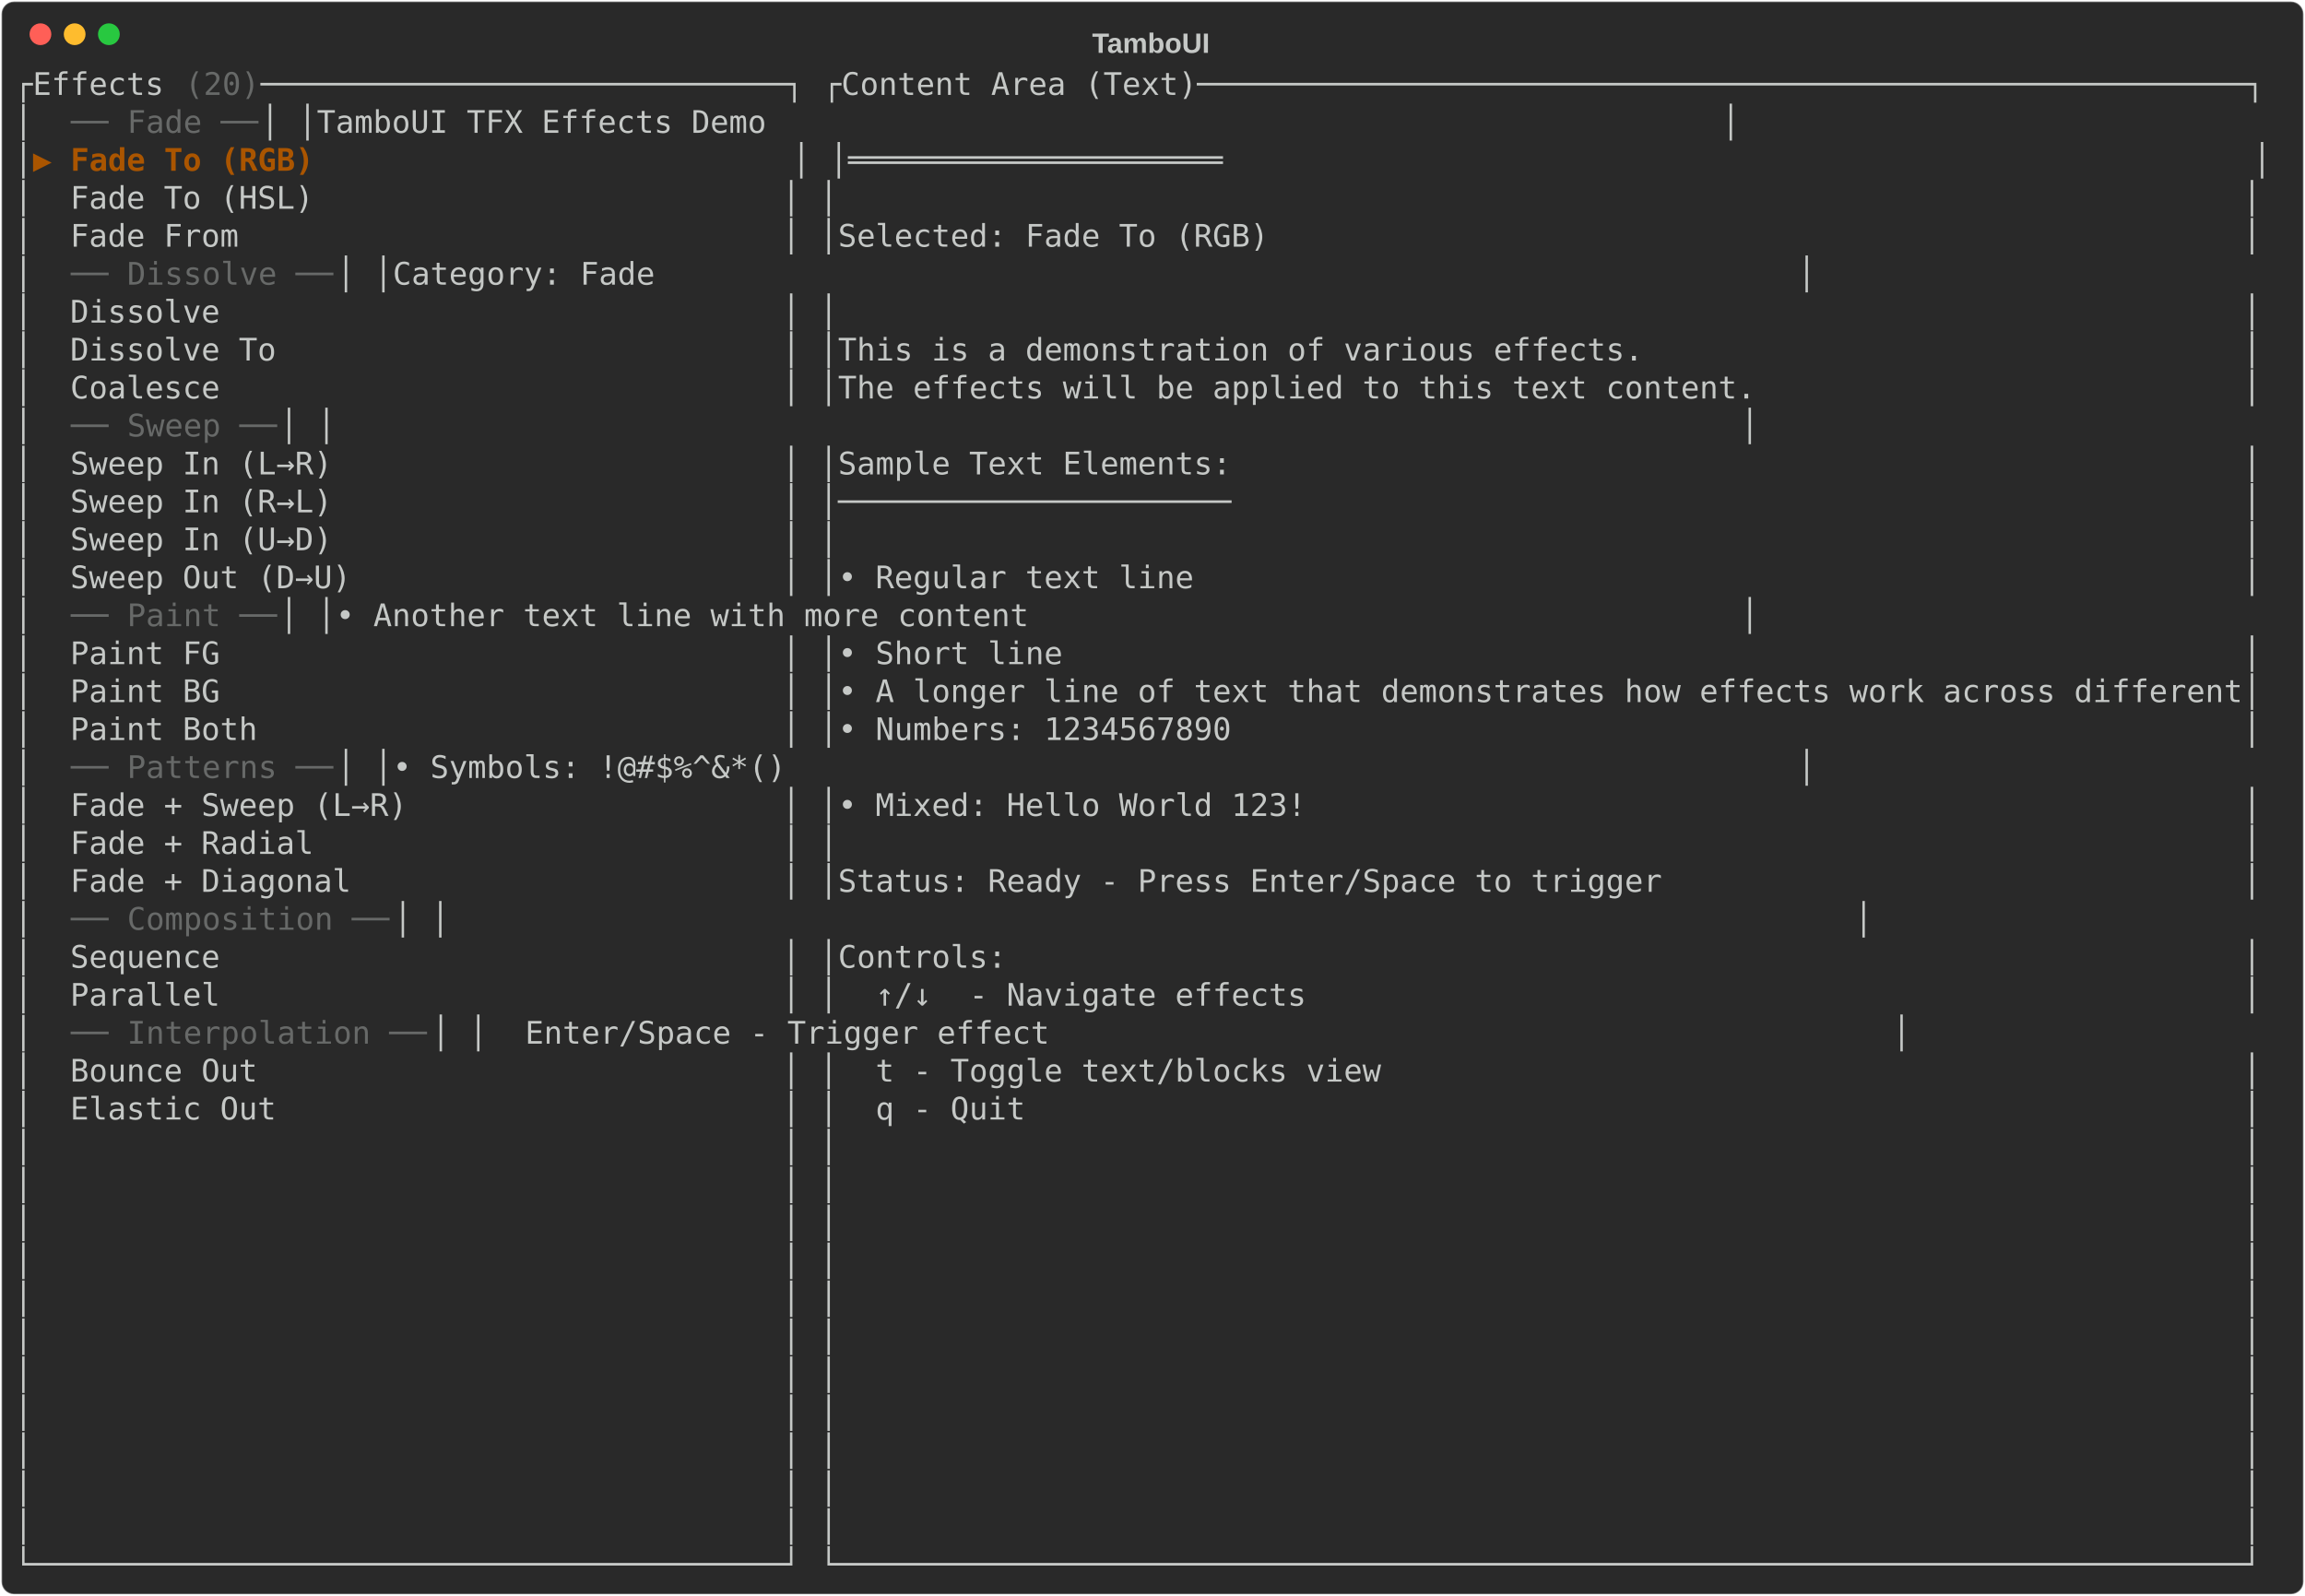
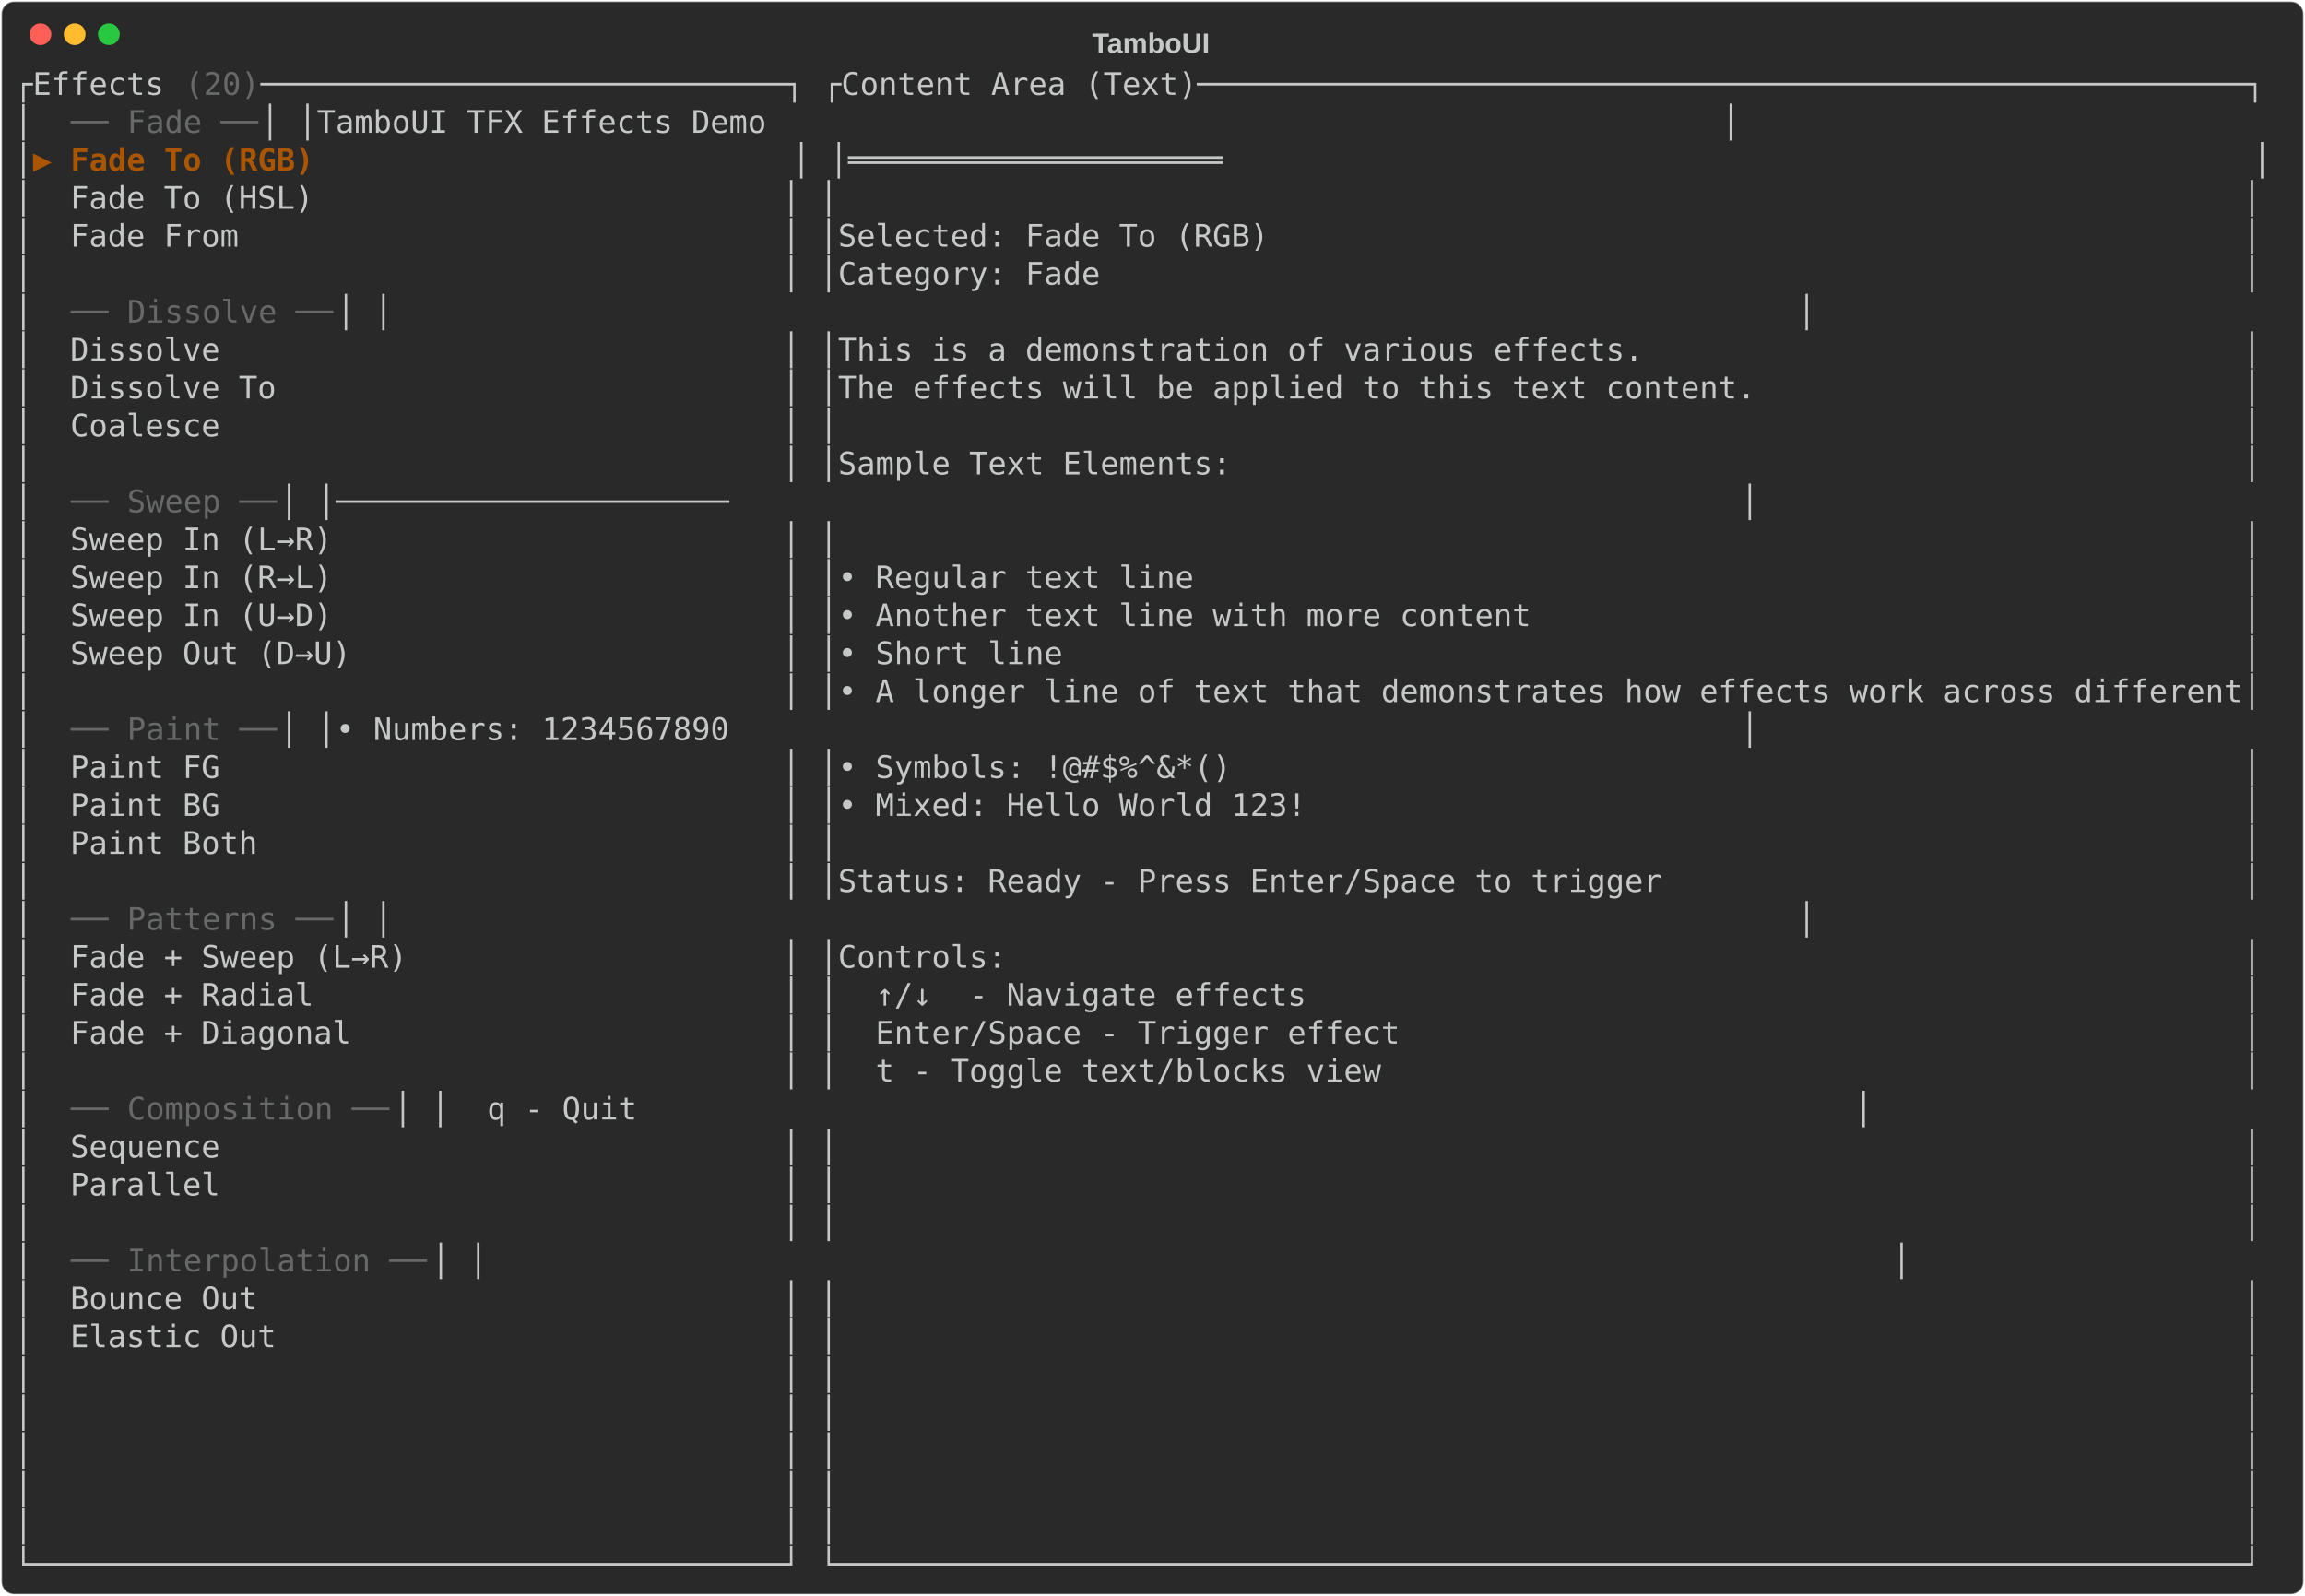
<svg xmlns="http://www.w3.org/2000/svg" class="rich-terminal" viewBox="0 0 1482 1026">
-   <style>    @font-face {        font-family: "Fira Code";        src: local("FiraCode-Regular"),                url("https://cdnjs.cloudflare.com/ajax/libs/firacode/6.2.0/woff2/FiraCode-Regular.woff2") format("woff2"),                url("https://cdnjs.cloudflare.com/ajax/libs/firacode/6.2.0/woff/FiraCode-Regular.woff") format("woff");        font-style: normal;        font-weight: 400;    }    @font-face {        font-family: "Fira Code";        src: local("FiraCode-Bold"),                url("https://cdnjs.cloudflare.com/ajax/libs/firacode/6.2.0/woff2/FiraCode-Bold.woff2") format("woff2"),                url("https://cdnjs.cloudflare.com/ajax/libs/firacode/6.2.0/woff/FiraCode-Bold.woff") format("woff");        font-style: bold;        font-weight: 700;    }    .terminal-2477364084-matrix {        font-family: Fira Code, monospace;        font-size: 20px;        line-height: 24.4px;        font-variant-east-asian: full-width;    }    .terminal-2477364084-title {        font-size: 18px;        font-weight: bold;        font-family: arial;    }    .terminal-2477364084-r1 { fill: #c5c8c6 }.terminal-2477364084-r2 { fill: #676968 }.terminal-2477364084-r3 { fill: #aa5500;font-weight: bold }    </style>
+   <style>    @font-face {        font-family: "Fira Code";        src: local("FiraCode-Regular"),                url("https://cdnjs.cloudflare.com/ajax/libs/firacode/6.2.0/woff2/FiraCode-Regular.woff2") format("woff2"),                url("https://cdnjs.cloudflare.com/ajax/libs/firacode/6.2.0/woff/FiraCode-Regular.woff") format("woff");        font-style: normal;        font-weight: 400;    }    @font-face {        font-family: "Fira Code";        src: local("FiraCode-Bold"),                url("https://cdnjs.cloudflare.com/ajax/libs/firacode/6.2.0/woff2/FiraCode-Bold.woff2") format("woff2"),                url("https://cdnjs.cloudflare.com/ajax/libs/firacode/6.2.0/woff/FiraCode-Bold.woff") format("woff");        font-style: bold;        font-weight: 700;    }    .terminal-1054315380-matrix {        font-family: Fira Code, monospace;        font-size: 20px;        line-height: 24.4px;        font-variant-east-asian: full-width;    }    .terminal-1054315380-title {        font-size: 18px;        font-weight: bold;        font-family: arial;    }    .terminal-1054315380-r1 { fill: #c5c8c6 }.terminal-1054315380-r2 { fill: #676968 }.terminal-1054315380-r3 { fill: #aa5500;font-weight: bold }    </style>
  <defs>
-     <clipPath id="terminal-2477364084-clip-terminal">
+     <clipPath id="terminal-1054315380-clip-terminal">
      <rect x="0" y="0" width="1463" height="975" />
    </clipPath>
-     <clipPath id="terminal-2477364084-line-0">
+     <clipPath id="terminal-1054315380-line-0">
      <rect x="0" y="1.5" width="1464" height="24.65" />
    </clipPath>
-     <clipPath id="terminal-2477364084-line-1">
+     <clipPath id="terminal-1054315380-line-1">
      <rect x="0" y="25.9" width="1464" height="24.65" />
    </clipPath>
-     <clipPath id="terminal-2477364084-line-2">
+     <clipPath id="terminal-1054315380-line-2">
      <rect x="0" y="50.3" width="1464" height="24.65" />
    </clipPath>
-     <clipPath id="terminal-2477364084-line-3">
+     <clipPath id="terminal-1054315380-line-3">
      <rect x="0" y="74.7" width="1464" height="24.65" />
    </clipPath>
-     <clipPath id="terminal-2477364084-line-4">
+     <clipPath id="terminal-1054315380-line-4">
      <rect x="0" y="99.1" width="1464" height="24.65" />
    </clipPath>
-     <clipPath id="terminal-2477364084-line-5">
+     <clipPath id="terminal-1054315380-line-5">
      <rect x="0" y="123.5" width="1464" height="24.65" />
    </clipPath>
-     <clipPath id="terminal-2477364084-line-6">
+     <clipPath id="terminal-1054315380-line-6">
      <rect x="0" y="147.9" width="1464" height="24.65" />
    </clipPath>
-     <clipPath id="terminal-2477364084-line-7">
+     <clipPath id="terminal-1054315380-line-7">
      <rect x="0" y="172.3" width="1464" height="24.65" />
    </clipPath>
-     <clipPath id="terminal-2477364084-line-8">
+     <clipPath id="terminal-1054315380-line-8">
      <rect x="0" y="196.7" width="1464" height="24.65" />
    </clipPath>
-     <clipPath id="terminal-2477364084-line-9">
+     <clipPath id="terminal-1054315380-line-9">
      <rect x="0" y="221.1" width="1464" height="24.65" />
    </clipPath>
-     <clipPath id="terminal-2477364084-line-10">
+     <clipPath id="terminal-1054315380-line-10">
      <rect x="0" y="245.5" width="1464" height="24.65" />
    </clipPath>
-     <clipPath id="terminal-2477364084-line-11">
+     <clipPath id="terminal-1054315380-line-11">
      <rect x="0" y="269.9" width="1464" height="24.65" />
    </clipPath>
-     <clipPath id="terminal-2477364084-line-12">
+     <clipPath id="terminal-1054315380-line-12">
      <rect x="0" y="294.3" width="1464" height="24.65" />
    </clipPath>
-     <clipPath id="terminal-2477364084-line-13">
+     <clipPath id="terminal-1054315380-line-13">
      <rect x="0" y="318.7" width="1464" height="24.65" />
    </clipPath>
-     <clipPath id="terminal-2477364084-line-14">
+     <clipPath id="terminal-1054315380-line-14">
      <rect x="0" y="343.1" width="1464" height="24.65" />
    </clipPath>
-     <clipPath id="terminal-2477364084-line-15">
+     <clipPath id="terminal-1054315380-line-15">
      <rect x="0" y="367.5" width="1464" height="24.65" />
    </clipPath>
-     <clipPath id="terminal-2477364084-line-16">
+     <clipPath id="terminal-1054315380-line-16">
      <rect x="0" y="391.9" width="1464" height="24.65" />
    </clipPath>
-     <clipPath id="terminal-2477364084-line-17">
+     <clipPath id="terminal-1054315380-line-17">
      <rect x="0" y="416.3" width="1464" height="24.65" />
    </clipPath>
-     <clipPath id="terminal-2477364084-line-18">
+     <clipPath id="terminal-1054315380-line-18">
      <rect x="0" y="440.7" width="1464" height="24.65" />
    </clipPath>
-     <clipPath id="terminal-2477364084-line-19">
+     <clipPath id="terminal-1054315380-line-19">
      <rect x="0" y="465.1" width="1464" height="24.65" />
    </clipPath>
-     <clipPath id="terminal-2477364084-line-20">
+     <clipPath id="terminal-1054315380-line-20">
      <rect x="0" y="489.5" width="1464" height="24.65" />
    </clipPath>
-     <clipPath id="terminal-2477364084-line-21">
+     <clipPath id="terminal-1054315380-line-21">
      <rect x="0" y="513.9" width="1464" height="24.65" />
    </clipPath>
-     <clipPath id="terminal-2477364084-line-22">
+     <clipPath id="terminal-1054315380-line-22">
      <rect x="0" y="538.3" width="1464" height="24.65" />
    </clipPath>
-     <clipPath id="terminal-2477364084-line-23">
+     <clipPath id="terminal-1054315380-line-23">
      <rect x="0" y="562.7" width="1464" height="24.65" />
    </clipPath>
-     <clipPath id="terminal-2477364084-line-24">
+     <clipPath id="terminal-1054315380-line-24">
      <rect x="0" y="587.1" width="1464" height="24.65" />
    </clipPath>
-     <clipPath id="terminal-2477364084-line-25">
+     <clipPath id="terminal-1054315380-line-25">
      <rect x="0" y="611.5" width="1464" height="24.65" />
    </clipPath>
-     <clipPath id="terminal-2477364084-line-26">
+     <clipPath id="terminal-1054315380-line-26">
      <rect x="0" y="635.9" width="1464" height="24.65" />
    </clipPath>
-     <clipPath id="terminal-2477364084-line-27">
+     <clipPath id="terminal-1054315380-line-27">
      <rect x="0" y="660.3" width="1464" height="24.65" />
    </clipPath>
-     <clipPath id="terminal-2477364084-line-28">
+     <clipPath id="terminal-1054315380-line-28">
      <rect x="0" y="684.7" width="1464" height="24.65" />
    </clipPath>
-     <clipPath id="terminal-2477364084-line-29">
+     <clipPath id="terminal-1054315380-line-29">
      <rect x="0" y="709.1" width="1464" height="24.65" />
    </clipPath>
-     <clipPath id="terminal-2477364084-line-30">
+     <clipPath id="terminal-1054315380-line-30">
      <rect x="0" y="733.5" width="1464" height="24.65" />
    </clipPath>
-     <clipPath id="terminal-2477364084-line-31">
+     <clipPath id="terminal-1054315380-line-31">
      <rect x="0" y="757.9" width="1464" height="24.65" />
    </clipPath>
-     <clipPath id="terminal-2477364084-line-32">
+     <clipPath id="terminal-1054315380-line-32">
      <rect x="0" y="782.3" width="1464" height="24.65" />
    </clipPath>
-     <clipPath id="terminal-2477364084-line-33">
+     <clipPath id="terminal-1054315380-line-33">
      <rect x="0" y="806.7" width="1464" height="24.65" />
    </clipPath>
-     <clipPath id="terminal-2477364084-line-34">
+     <clipPath id="terminal-1054315380-line-34">
      <rect x="0" y="831.1" width="1464" height="24.65" />
    </clipPath>
-     <clipPath id="terminal-2477364084-line-35">
+     <clipPath id="terminal-1054315380-line-35">
      <rect x="0" y="855.5" width="1464" height="24.65" />
    </clipPath>
-     <clipPath id="terminal-2477364084-line-36">
+     <clipPath id="terminal-1054315380-line-36">
      <rect x="0" y="879.9" width="1464" height="24.65" />
    </clipPath>
-     <clipPath id="terminal-2477364084-line-37">
+     <clipPath id="terminal-1054315380-line-37">
      <rect x="0" y="904.3" width="1464" height="24.65" />
    </clipPath>
-     <clipPath id="terminal-2477364084-line-38">
+     <clipPath id="terminal-1054315380-line-38">
      <rect x="0" y="928.7" width="1464" height="24.65" />
    </clipPath>
-     <clipPath id="terminal-2477364084-line-39">
+     <clipPath id="terminal-1054315380-line-39">
      <rect x="0" y="953.1" width="1464" height="24.65" />
    </clipPath>
  </defs>
  <rect fill="#292929" stroke="rgba(255,255,255,0.35)" stroke-width="1" x="1" y="1" width="1480" height="1024" rx="8" />
-   <text class="terminal-2477364084-title" fill="#c5c8c6" text-anchor="middle" x="740" y="34">TamboUI</text>
+   <text class="terminal-1054315380-title" fill="#c5c8c6" text-anchor="middle" x="740" y="34">TamboUI</text>
  <g transform="translate(26,22)">
    <circle cx="0" cy="0" r="7" fill="#ff5f57" />
    <circle cx="22" cy="0" r="7" fill="#febc2e" />
    <circle cx="44" cy="0" r="7" fill="#28c840" />
  </g>
-   <g transform="translate(9, 41)" clip-path="url(#terminal-2477364084-clip-terminal)">
-     <g class="terminal-2477364084-matrix">
-       <text class="terminal-2477364084-r1" x="0" y="20" textLength="109.8" clip-path="url(#terminal-2477364084-line-0)">┌Effects </text>
-       <text class="terminal-2477364084-r2" x="109.8" y="20" textLength="48.8" clip-path="url(#terminal-2477364084-line-0)">(20)</text>
-       <text class="terminal-2477364084-r1" x="158.6" y="20" textLength="1305.4" clip-path="url(#terminal-2477364084-line-0)">────────────────────────────┐ ┌Content Area (Text)────────────────────────────────────────────────────────┐</text>
-       <text class="terminal-2477364084-r1" x="0" y="44.4" textLength="36.6" clip-path="url(#terminal-2477364084-line-1)">│  </text>
-       <text class="terminal-2477364084-r2" x="36.6" y="44.4" textLength="122" clip-path="url(#terminal-2477364084-line-1)">── Fade ──</text>
-       <text class="terminal-2477364084-r1" x="158.6" y="44.4" textLength="1305.4" clip-path="url(#terminal-2477364084-line-1)">                            │ │TamboUI TFX Effects Demo                                                   │</text>
-       <text class="terminal-2477364084-r1" x="0" y="68.8" textLength="12.2" clip-path="url(#terminal-2477364084-line-2)">│</text>
-       <text class="terminal-2477364084-r3" x="12.2" y="68.8" textLength="488" clip-path="url(#terminal-2477364084-line-2)">▶ Fade To (RGB)                         </text>
-       <text class="terminal-2477364084-r1" x="500.2" y="68.8" textLength="963.8" clip-path="url(#terminal-2477364084-line-2)">│ │════════════════════                                                       │</text>
-       <text class="terminal-2477364084-r1" x="0" y="93.2" textLength="1464" clip-path="url(#terminal-2477364084-line-3)">│  Fade To (HSL)                         │ │                                                                           │</text>
-       <text class="terminal-2477364084-r1" x="0" y="117.6" textLength="1464" clip-path="url(#terminal-2477364084-line-4)">│  Fade From                             │ │Selected: Fade To (RGB)                                                    │</text>
-       <text class="terminal-2477364084-r1" x="0" y="142" textLength="36.6" clip-path="url(#terminal-2477364084-line-5)">│  </text>
-       <text class="terminal-2477364084-r2" x="36.6" y="142" textLength="170.8" clip-path="url(#terminal-2477364084-line-5)">── Dissolve ──</text>
-       <text class="terminal-2477364084-r1" x="207.4" y="142" textLength="1256.6" clip-path="url(#terminal-2477364084-line-5)">                        │ │Category: Fade                                                             │</text>
-       <text class="terminal-2477364084-r1" x="0" y="166.4" textLength="1464" clip-path="url(#terminal-2477364084-line-6)">│  Dissolve                              │ │                                                                           │</text>
-       <text class="terminal-2477364084-r1" x="0" y="190.8" textLength="1464" clip-path="url(#terminal-2477364084-line-7)">│  Dissolve To                           │ │This is a demonstration of various effects.                                │</text>
-       <text class="terminal-2477364084-r1" x="0" y="215.2" textLength="1464" clip-path="url(#terminal-2477364084-line-8)">│  Coalesce                              │ │The effects will be applied to this text content.                          │</text>
-       <text class="terminal-2477364084-r1" x="0" y="239.6" textLength="36.6" clip-path="url(#terminal-2477364084-line-9)">│  </text>
-       <text class="terminal-2477364084-r2" x="36.6" y="239.6" textLength="134.2" clip-path="url(#terminal-2477364084-line-9)">── Sweep ──</text>
-       <text class="terminal-2477364084-r1" x="170.8" y="239.6" textLength="1293.2" clip-path="url(#terminal-2477364084-line-9)">                           │ │                                                                           │</text>
-       <text class="terminal-2477364084-r1" x="0" y="264" textLength="1464" clip-path="url(#terminal-2477364084-line-10)">│  Sweep In (L→R)                        │ │Sample Text Elements:                                                      │</text>
-       <text class="terminal-2477364084-r1" x="0" y="288.4" textLength="1464" clip-path="url(#terminal-2477364084-line-11)">│  Sweep In (R→L)                        │ │─────────────────────                                                      │</text>
-       <text class="terminal-2477364084-r1" x="0" y="312.8" textLength="1464" clip-path="url(#terminal-2477364084-line-12)">│  Sweep In (U→D)                        │ │                                                                           │</text>
-       <text class="terminal-2477364084-r1" x="0" y="337.2" textLength="1464" clip-path="url(#terminal-2477364084-line-13)">│  Sweep Out (D→U)                       │ │• Regular text line                                                        │</text>
-       <text class="terminal-2477364084-r1" x="0" y="361.6" textLength="36.6" clip-path="url(#terminal-2477364084-line-14)">│  </text>
-       <text class="terminal-2477364084-r2" x="36.6" y="361.6" textLength="134.2" clip-path="url(#terminal-2477364084-line-14)">── Paint ──</text>
-       <text class="terminal-2477364084-r1" x="170.8" y="361.6" textLength="1293.2" clip-path="url(#terminal-2477364084-line-14)">                           │ │• Another text line with more content                                      │</text>
-       <text class="terminal-2477364084-r1" x="0" y="386" textLength="1464" clip-path="url(#terminal-2477364084-line-15)">│  Paint FG                              │ │• Short line                                                               │</text>
-       <text class="terminal-2477364084-r1" x="0" y="410.4" textLength="1464" clip-path="url(#terminal-2477364084-line-16)">│  Paint BG                              │ │• A longer line of text that demonstrates how effects work across different│</text>
-       <text class="terminal-2477364084-r1" x="0" y="434.8" textLength="1464" clip-path="url(#terminal-2477364084-line-17)">│  Paint Both                            │ │• Numbers: 1234567890                                                      │</text>
-       <text class="terminal-2477364084-r1" x="0" y="459.2" textLength="36.6" clip-path="url(#terminal-2477364084-line-18)">│  </text>
-       <text class="terminal-2477364084-r2" x="36.6" y="459.2" textLength="170.8" clip-path="url(#terminal-2477364084-line-18)">── Patterns ──</text>
-       <text class="terminal-2477364084-r1" x="207.4" y="459.2" textLength="1256.6" clip-path="url(#terminal-2477364084-line-18)">                        │ │• Symbols: !@#$%^&amp;*()                                                      │</text>
-       <text class="terminal-2477364084-r1" x="0" y="483.6" textLength="1464" clip-path="url(#terminal-2477364084-line-19)">│  Fade + Sweep (L→R)                    │ │• Mixed: Hello World 123!                                                  │</text>
-       <text class="terminal-2477364084-r1" x="0" y="508" textLength="1464" clip-path="url(#terminal-2477364084-line-20)">│  Fade + Radial                         │ │                                                                           │</text>
-       <text class="terminal-2477364084-r1" x="0" y="532.4" textLength="1464" clip-path="url(#terminal-2477364084-line-21)">│  Fade + Diagonal                       │ │Status: Ready - Press Enter/Space to trigger                               │</text>
-       <text class="terminal-2477364084-r1" x="0" y="556.8" textLength="36.6" clip-path="url(#terminal-2477364084-line-22)">│  </text>
-       <text class="terminal-2477364084-r2" x="36.6" y="556.8" textLength="207.4" clip-path="url(#terminal-2477364084-line-22)">── Composition ──</text>
-       <text class="terminal-2477364084-r1" x="244" y="556.8" textLength="1220" clip-path="url(#terminal-2477364084-line-22)">                     │ │                                                                           │</text>
-       <text class="terminal-2477364084-r1" x="0" y="581.2" textLength="1464" clip-path="url(#terminal-2477364084-line-23)">│  Sequence                              │ │Controls:                                                                  │</text>
-       <text class="terminal-2477364084-r1" x="0" y="605.6" textLength="1464" clip-path="url(#terminal-2477364084-line-24)">│  Parallel                              │ │  ↑/↓  - Navigate effects                                                  │</text>
-       <text class="terminal-2477364084-r1" x="0" y="630" textLength="36.6" clip-path="url(#terminal-2477364084-line-25)">│  </text>
-       <text class="terminal-2477364084-r2" x="36.6" y="630" textLength="231.8" clip-path="url(#terminal-2477364084-line-25)">── Interpolation ──</text>
-       <text class="terminal-2477364084-r1" x="268.4" y="630" textLength="1195.6" clip-path="url(#terminal-2477364084-line-25)">                   │ │  Enter/Space - Trigger effect                                             │</text>
-       <text class="terminal-2477364084-r1" x="0" y="654.4" textLength="1464" clip-path="url(#terminal-2477364084-line-26)">│  Bounce Out                            │ │  t - Toggle text/blocks view                                              │</text>
-       <text class="terminal-2477364084-r1" x="0" y="678.8" textLength="1464" clip-path="url(#terminal-2477364084-line-27)">│  Elastic Out                           │ │  q - Quit                                                                 │</text>
-       <text class="terminal-2477364084-r1" x="0" y="703.2" textLength="1464" clip-path="url(#terminal-2477364084-line-28)">│                                        │ │                                                                           │</text>
-       <text class="terminal-2477364084-r1" x="0" y="727.6" textLength="1464" clip-path="url(#terminal-2477364084-line-29)">│                                        │ │                                                                           │</text>
-       <text class="terminal-2477364084-r1" x="0" y="752" textLength="1464" clip-path="url(#terminal-2477364084-line-30)">│                                        │ │                                                                           │</text>
-       <text class="terminal-2477364084-r1" x="0" y="776.4" textLength="1464" clip-path="url(#terminal-2477364084-line-31)">│                                        │ │                                                                           │</text>
-       <text class="terminal-2477364084-r1" x="0" y="800.8" textLength="1464" clip-path="url(#terminal-2477364084-line-32)">│                                        │ │                                                                           │</text>
-       <text class="terminal-2477364084-r1" x="0" y="825.2" textLength="1464" clip-path="url(#terminal-2477364084-line-33)">│                                        │ │                                                                           │</text>
-       <text class="terminal-2477364084-r1" x="0" y="849.6" textLength="1464" clip-path="url(#terminal-2477364084-line-34)">│                                        │ │                                                                           │</text>
-       <text class="terminal-2477364084-r1" x="0" y="874" textLength="1464" clip-path="url(#terminal-2477364084-line-35)">│                                        │ │                                                                           │</text>
-       <text class="terminal-2477364084-r1" x="0" y="898.4" textLength="1464" clip-path="url(#terminal-2477364084-line-36)">│                                        │ │                                                                           │</text>
-       <text class="terminal-2477364084-r1" x="0" y="922.8" textLength="1464" clip-path="url(#terminal-2477364084-line-37)">│                                        │ │                                                                           │</text>
-       <text class="terminal-2477364084-r1" x="0" y="947.2" textLength="1464" clip-path="url(#terminal-2477364084-line-38)">│                                        │ │                                                                           │</text>
-       <text class="terminal-2477364084-r1" x="0" y="971.6" textLength="1464" clip-path="url(#terminal-2477364084-line-39)">└────────────────────────────────────────┘ └───────────────────────────────────────────────────────────────────────────┘</text>
+   <g transform="translate(9, 41)" clip-path="url(#terminal-1054315380-clip-terminal)">
+     <g class="terminal-1054315380-matrix">
+       <text class="terminal-1054315380-r1" x="0" y="20" textLength="109.8" clip-path="url(#terminal-1054315380-line-0)">┌Effects </text>
+       <text class="terminal-1054315380-r2" x="109.8" y="20" textLength="48.8" clip-path="url(#terminal-1054315380-line-0)">(20)</text>
+       <text class="terminal-1054315380-r1" x="158.6" y="20" textLength="1305.4" clip-path="url(#terminal-1054315380-line-0)">────────────────────────────┐ ┌Content Area (Text)────────────────────────────────────────────────────────┐</text>
+       <text class="terminal-1054315380-r1" x="0" y="44.4" textLength="36.6" clip-path="url(#terminal-1054315380-line-1)">│  </text>
+       <text class="terminal-1054315380-r2" x="36.6" y="44.4" textLength="122" clip-path="url(#terminal-1054315380-line-1)">── Fade ──</text>
+       <text class="terminal-1054315380-r1" x="158.6" y="44.4" textLength="1305.4" clip-path="url(#terminal-1054315380-line-1)">                            │ │TamboUI TFX Effects Demo                                                   │</text>
+       <text class="terminal-1054315380-r1" x="0" y="68.8" textLength="12.2" clip-path="url(#terminal-1054315380-line-2)">│</text>
+       <text class="terminal-1054315380-r3" x="12.2" y="68.8" textLength="488" clip-path="url(#terminal-1054315380-line-2)">▶ Fade To (RGB)                         </text>
+       <text class="terminal-1054315380-r1" x="500.2" y="68.8" textLength="963.8" clip-path="url(#terminal-1054315380-line-2)">│ │════════════════════                                                       │</text>
+       <text class="terminal-1054315380-r1" x="0" y="93.2" textLength="1464" clip-path="url(#terminal-1054315380-line-3)">│  Fade To (HSL)                         │ │                                                                           │</text>
+       <text class="terminal-1054315380-r1" x="0" y="117.6" textLength="1464" clip-path="url(#terminal-1054315380-line-4)">│  Fade From                             │ │Selected: Fade To (RGB)                                                    │</text>
+       <text class="terminal-1054315380-r1" x="0" y="142" textLength="1464" clip-path="url(#terminal-1054315380-line-5)">│                                        │ │Category: Fade                                                             │</text>
+       <text class="terminal-1054315380-r1" x="0" y="166.4" textLength="36.6" clip-path="url(#terminal-1054315380-line-6)">│  </text>
+       <text class="terminal-1054315380-r2" x="36.6" y="166.4" textLength="170.8" clip-path="url(#terminal-1054315380-line-6)">── Dissolve ──</text>
+       <text class="terminal-1054315380-r1" x="207.4" y="166.4" textLength="1256.6" clip-path="url(#terminal-1054315380-line-6)">                        │ │                                                                           │</text>
+       <text class="terminal-1054315380-r1" x="0" y="190.8" textLength="1464" clip-path="url(#terminal-1054315380-line-7)">│  Dissolve                              │ │This is a demonstration of various effects.                                │</text>
+       <text class="terminal-1054315380-r1" x="0" y="215.2" textLength="1464" clip-path="url(#terminal-1054315380-line-8)">│  Dissolve To                           │ │The effects will be applied to this text content.                          │</text>
+       <text class="terminal-1054315380-r1" x="0" y="239.6" textLength="1464" clip-path="url(#terminal-1054315380-line-9)">│  Coalesce                              │ │                                                                           │</text>
+       <text class="terminal-1054315380-r1" x="0" y="264" textLength="1464" clip-path="url(#terminal-1054315380-line-10)">│                                        │ │Sample Text Elements:                                                      │</text>
+       <text class="terminal-1054315380-r1" x="0" y="288.4" textLength="36.6" clip-path="url(#terminal-1054315380-line-11)">│  </text>
+       <text class="terminal-1054315380-r2" x="36.6" y="288.4" textLength="134.2" clip-path="url(#terminal-1054315380-line-11)">── Sweep ──</text>
+       <text class="terminal-1054315380-r1" x="170.8" y="288.4" textLength="1293.2" clip-path="url(#terminal-1054315380-line-11)">                           │ │─────────────────────                                                      │</text>
+       <text class="terminal-1054315380-r1" x="0" y="312.8" textLength="1464" clip-path="url(#terminal-1054315380-line-12)">│  Sweep In (L→R)                        │ │                                                                           │</text>
+       <text class="terminal-1054315380-r1" x="0" y="337.2" textLength="1464" clip-path="url(#terminal-1054315380-line-13)">│  Sweep In (R→L)                        │ │• Regular text line                                                        │</text>
+       <text class="terminal-1054315380-r1" x="0" y="361.6" textLength="1464" clip-path="url(#terminal-1054315380-line-14)">│  Sweep In (U→D)                        │ │• Another text line with more content                                      │</text>
+       <text class="terminal-1054315380-r1" x="0" y="386" textLength="1464" clip-path="url(#terminal-1054315380-line-15)">│  Sweep Out (D→U)                       │ │• Short line                                                               │</text>
+       <text class="terminal-1054315380-r1" x="0" y="410.4" textLength="1464" clip-path="url(#terminal-1054315380-line-16)">│                                        │ │• A longer line of text that demonstrates how effects work across different│</text>
+       <text class="terminal-1054315380-r1" x="0" y="434.8" textLength="36.6" clip-path="url(#terminal-1054315380-line-17)">│  </text>
+       <text class="terminal-1054315380-r2" x="36.6" y="434.8" textLength="134.2" clip-path="url(#terminal-1054315380-line-17)">── Paint ──</text>
+       <text class="terminal-1054315380-r1" x="170.8" y="434.8" textLength="1293.2" clip-path="url(#terminal-1054315380-line-17)">                           │ │• Numbers: 1234567890                                                      │</text>
+       <text class="terminal-1054315380-r1" x="0" y="459.2" textLength="1464" clip-path="url(#terminal-1054315380-line-18)">│  Paint FG                              │ │• Symbols: !@#$%^&amp;*()                                                      │</text>
+       <text class="terminal-1054315380-r1" x="0" y="483.6" textLength="1464" clip-path="url(#terminal-1054315380-line-19)">│  Paint BG                              │ │• Mixed: Hello World 123!                                                  │</text>
+       <text class="terminal-1054315380-r1" x="0" y="508" textLength="1464" clip-path="url(#terminal-1054315380-line-20)">│  Paint Both                            │ │                                                                           │</text>
+       <text class="terminal-1054315380-r1" x="0" y="532.4" textLength="1464" clip-path="url(#terminal-1054315380-line-21)">│                                        │ │Status: Ready - Press Enter/Space to trigger                               │</text>
+       <text class="terminal-1054315380-r1" x="0" y="556.8" textLength="36.6" clip-path="url(#terminal-1054315380-line-22)">│  </text>
+       <text class="terminal-1054315380-r2" x="36.6" y="556.8" textLength="170.8" clip-path="url(#terminal-1054315380-line-22)">── Patterns ──</text>
+       <text class="terminal-1054315380-r1" x="207.4" y="556.8" textLength="1256.6" clip-path="url(#terminal-1054315380-line-22)">                        │ │                                                                           │</text>
+       <text class="terminal-1054315380-r1" x="0" y="581.2" textLength="1464" clip-path="url(#terminal-1054315380-line-23)">│  Fade + Sweep (L→R)                    │ │Controls:                                                                  │</text>
+       <text class="terminal-1054315380-r1" x="0" y="605.6" textLength="1464" clip-path="url(#terminal-1054315380-line-24)">│  Fade + Radial                         │ │  ↑/↓  - Navigate effects                                                  │</text>
+       <text class="terminal-1054315380-r1" x="0" y="630" textLength="1464" clip-path="url(#terminal-1054315380-line-25)">│  Fade + Diagonal                       │ │  Enter/Space - Trigger effect                                             │</text>
+       <text class="terminal-1054315380-r1" x="0" y="654.4" textLength="1464" clip-path="url(#terminal-1054315380-line-26)">│                                        │ │  t - Toggle text/blocks view                                              │</text>
+       <text class="terminal-1054315380-r1" x="0" y="678.8" textLength="36.6" clip-path="url(#terminal-1054315380-line-27)">│  </text>
+       <text class="terminal-1054315380-r2" x="36.6" y="678.8" textLength="207.4" clip-path="url(#terminal-1054315380-line-27)">── Composition ──</text>
+       <text class="terminal-1054315380-r1" x="244" y="678.8" textLength="1220" clip-path="url(#terminal-1054315380-line-27)">                     │ │  q - Quit                                                                 │</text>
+       <text class="terminal-1054315380-r1" x="0" y="703.2" textLength="1464" clip-path="url(#terminal-1054315380-line-28)">│  Sequence                              │ │                                                                           │</text>
+       <text class="terminal-1054315380-r1" x="0" y="727.6" textLength="1464" clip-path="url(#terminal-1054315380-line-29)">│  Parallel                              │ │                                                                           │</text>
+       <text class="terminal-1054315380-r1" x="0" y="752" textLength="1464" clip-path="url(#terminal-1054315380-line-30)">│                                        │ │                                                                           │</text>
+       <text class="terminal-1054315380-r1" x="0" y="776.4" textLength="36.6" clip-path="url(#terminal-1054315380-line-31)">│  </text>
+       <text class="terminal-1054315380-r2" x="36.6" y="776.4" textLength="231.8" clip-path="url(#terminal-1054315380-line-31)">── Interpolation ──</text>
+       <text class="terminal-1054315380-r1" x="268.4" y="776.4" textLength="1195.6" clip-path="url(#terminal-1054315380-line-31)">                   │ │                                                                           │</text>
+       <text class="terminal-1054315380-r1" x="0" y="800.8" textLength="1464" clip-path="url(#terminal-1054315380-line-32)">│  Bounce Out                            │ │                                                                           │</text>
+       <text class="terminal-1054315380-r1" x="0" y="825.2" textLength="1464" clip-path="url(#terminal-1054315380-line-33)">│  Elastic Out                           │ │                                                                           │</text>
+       <text class="terminal-1054315380-r1" x="0" y="849.6" textLength="1464" clip-path="url(#terminal-1054315380-line-34)">│                                        │ │                                                                           │</text>
+       <text class="terminal-1054315380-r1" x="0" y="874" textLength="1464" clip-path="url(#terminal-1054315380-line-35)">│                                        │ │                                                                           │</text>
+       <text class="terminal-1054315380-r1" x="0" y="898.4" textLength="1464" clip-path="url(#terminal-1054315380-line-36)">│                                        │ │                                                                           │</text>
+       <text class="terminal-1054315380-r1" x="0" y="922.8" textLength="1464" clip-path="url(#terminal-1054315380-line-37)">│                                        │ │                                                                           │</text>
+       <text class="terminal-1054315380-r1" x="0" y="947.2" textLength="1464" clip-path="url(#terminal-1054315380-line-38)">│                                        │ │                                                                           │</text>
+       <text class="terminal-1054315380-r1" x="0" y="971.6" textLength="1464" clip-path="url(#terminal-1054315380-line-39)">└────────────────────────────────────────┘ └───────────────────────────────────────────────────────────────────────────┘</text>
    </g>
  </g>
</svg>
